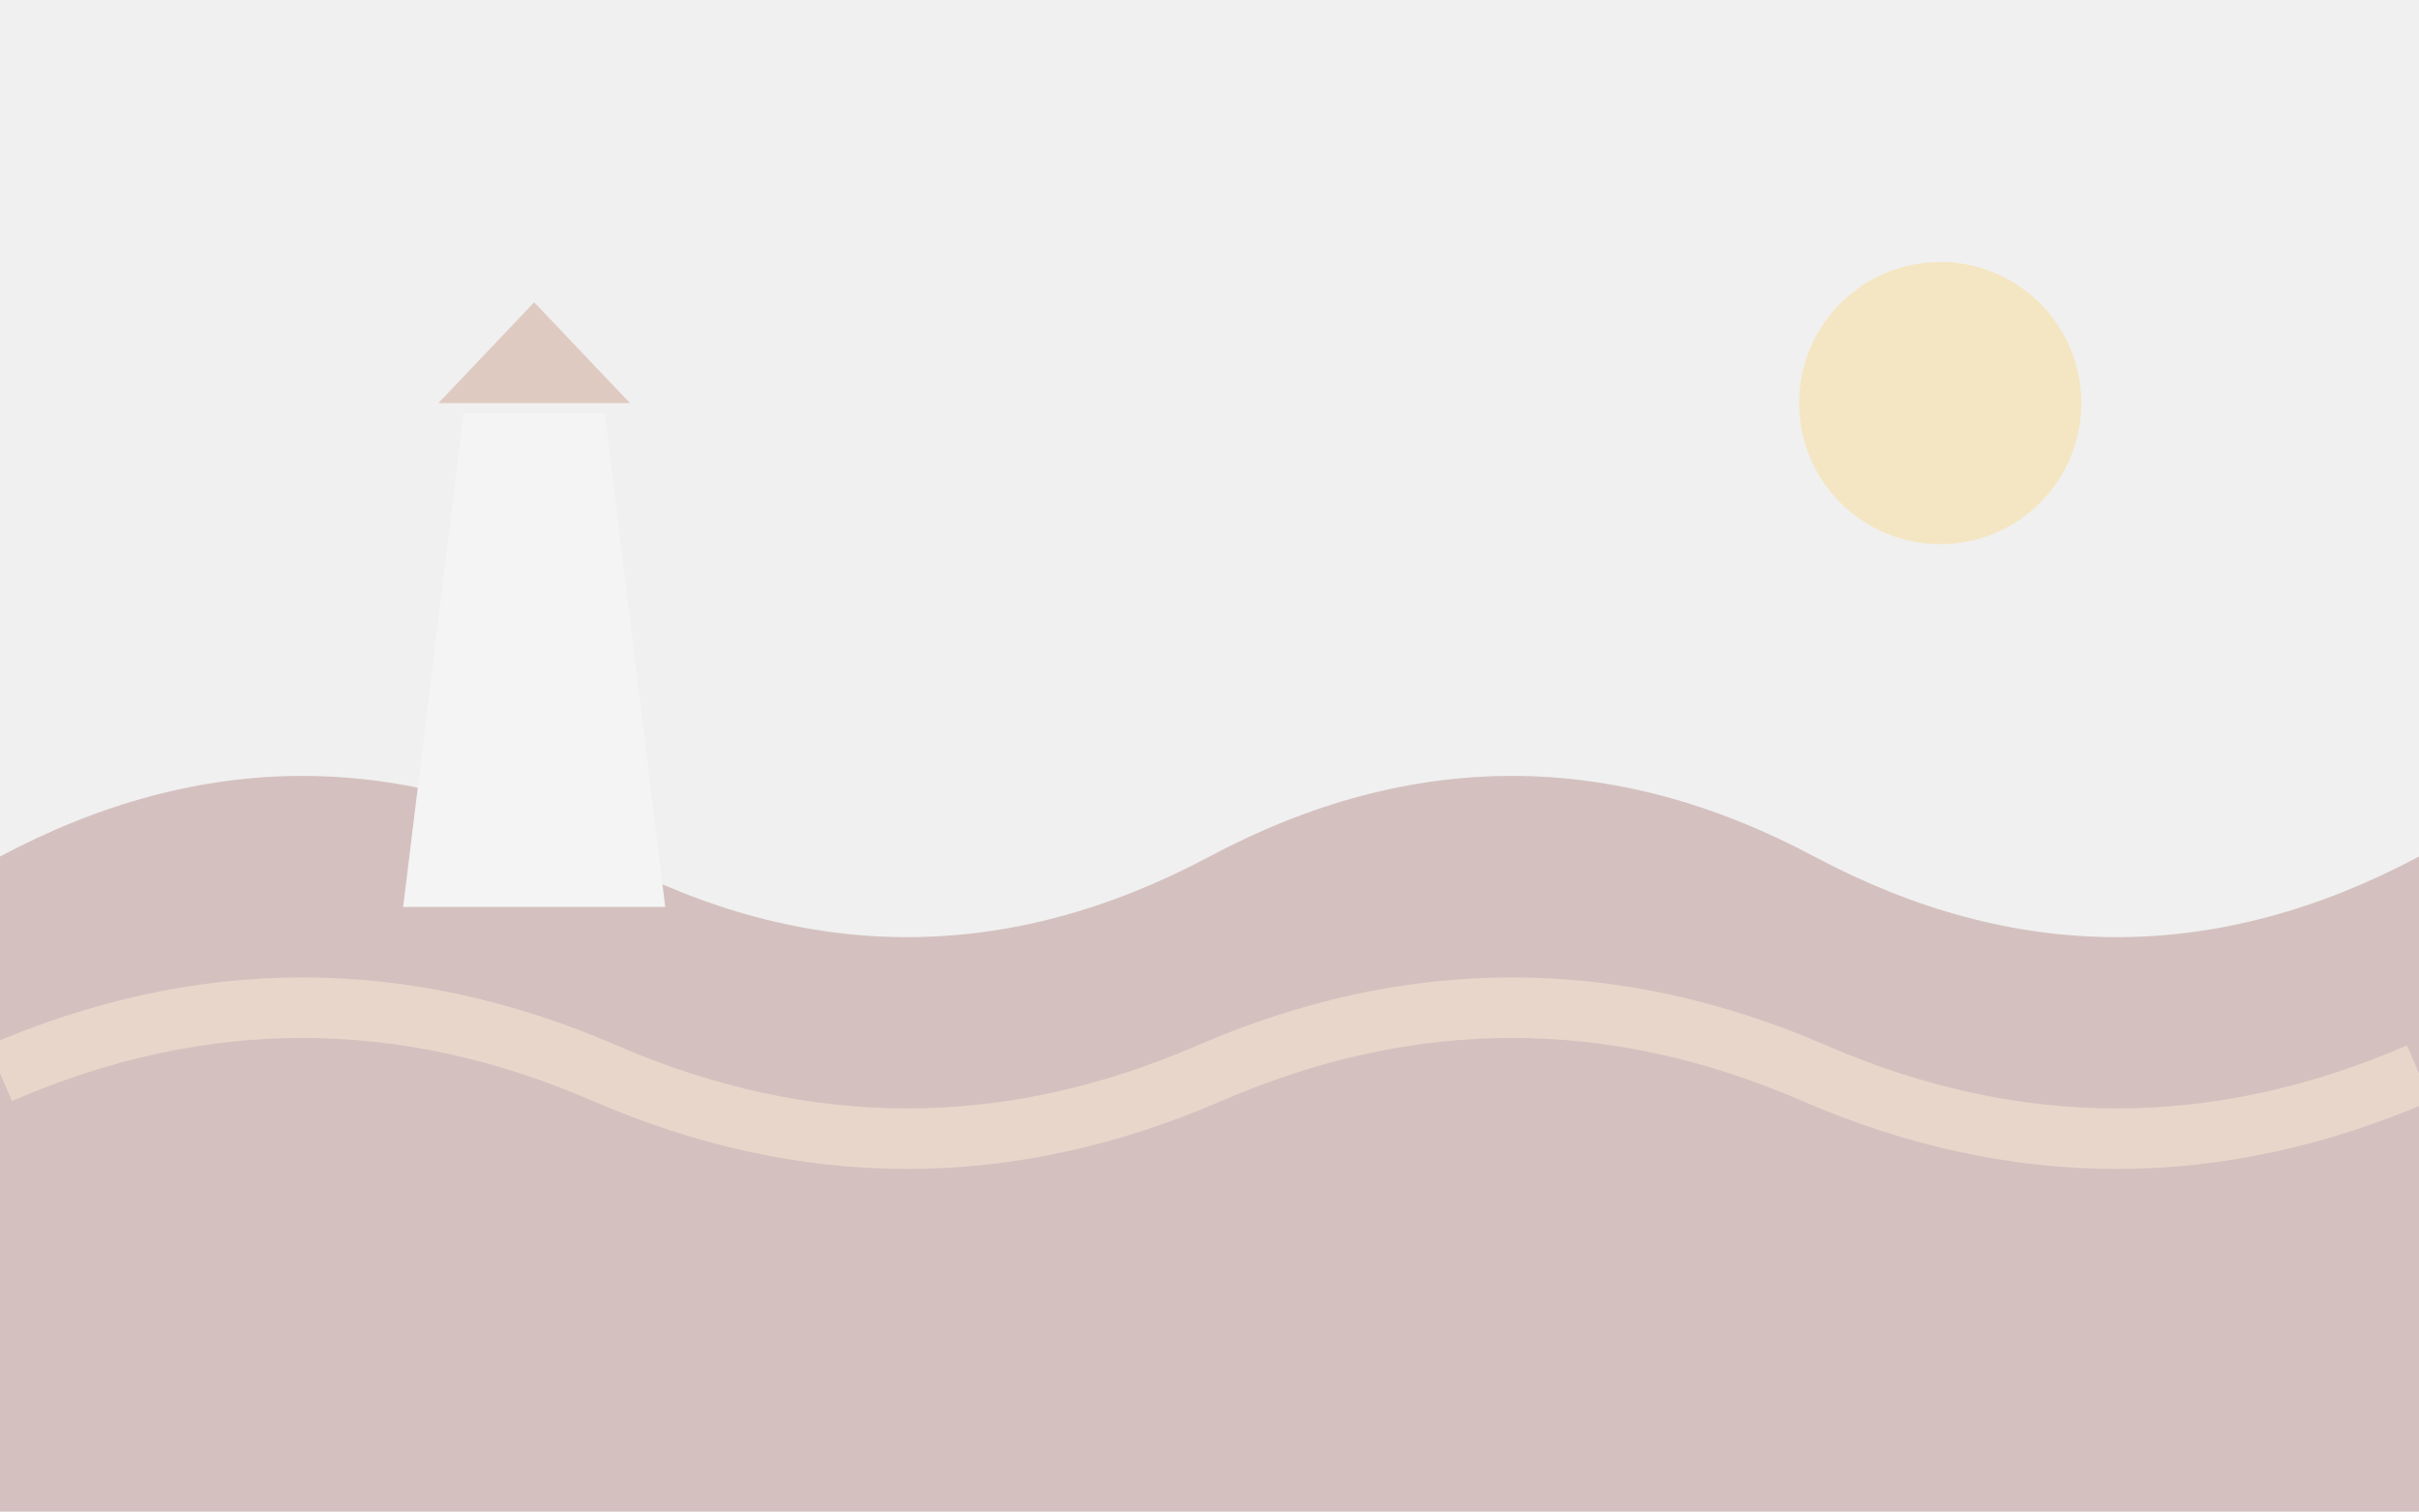
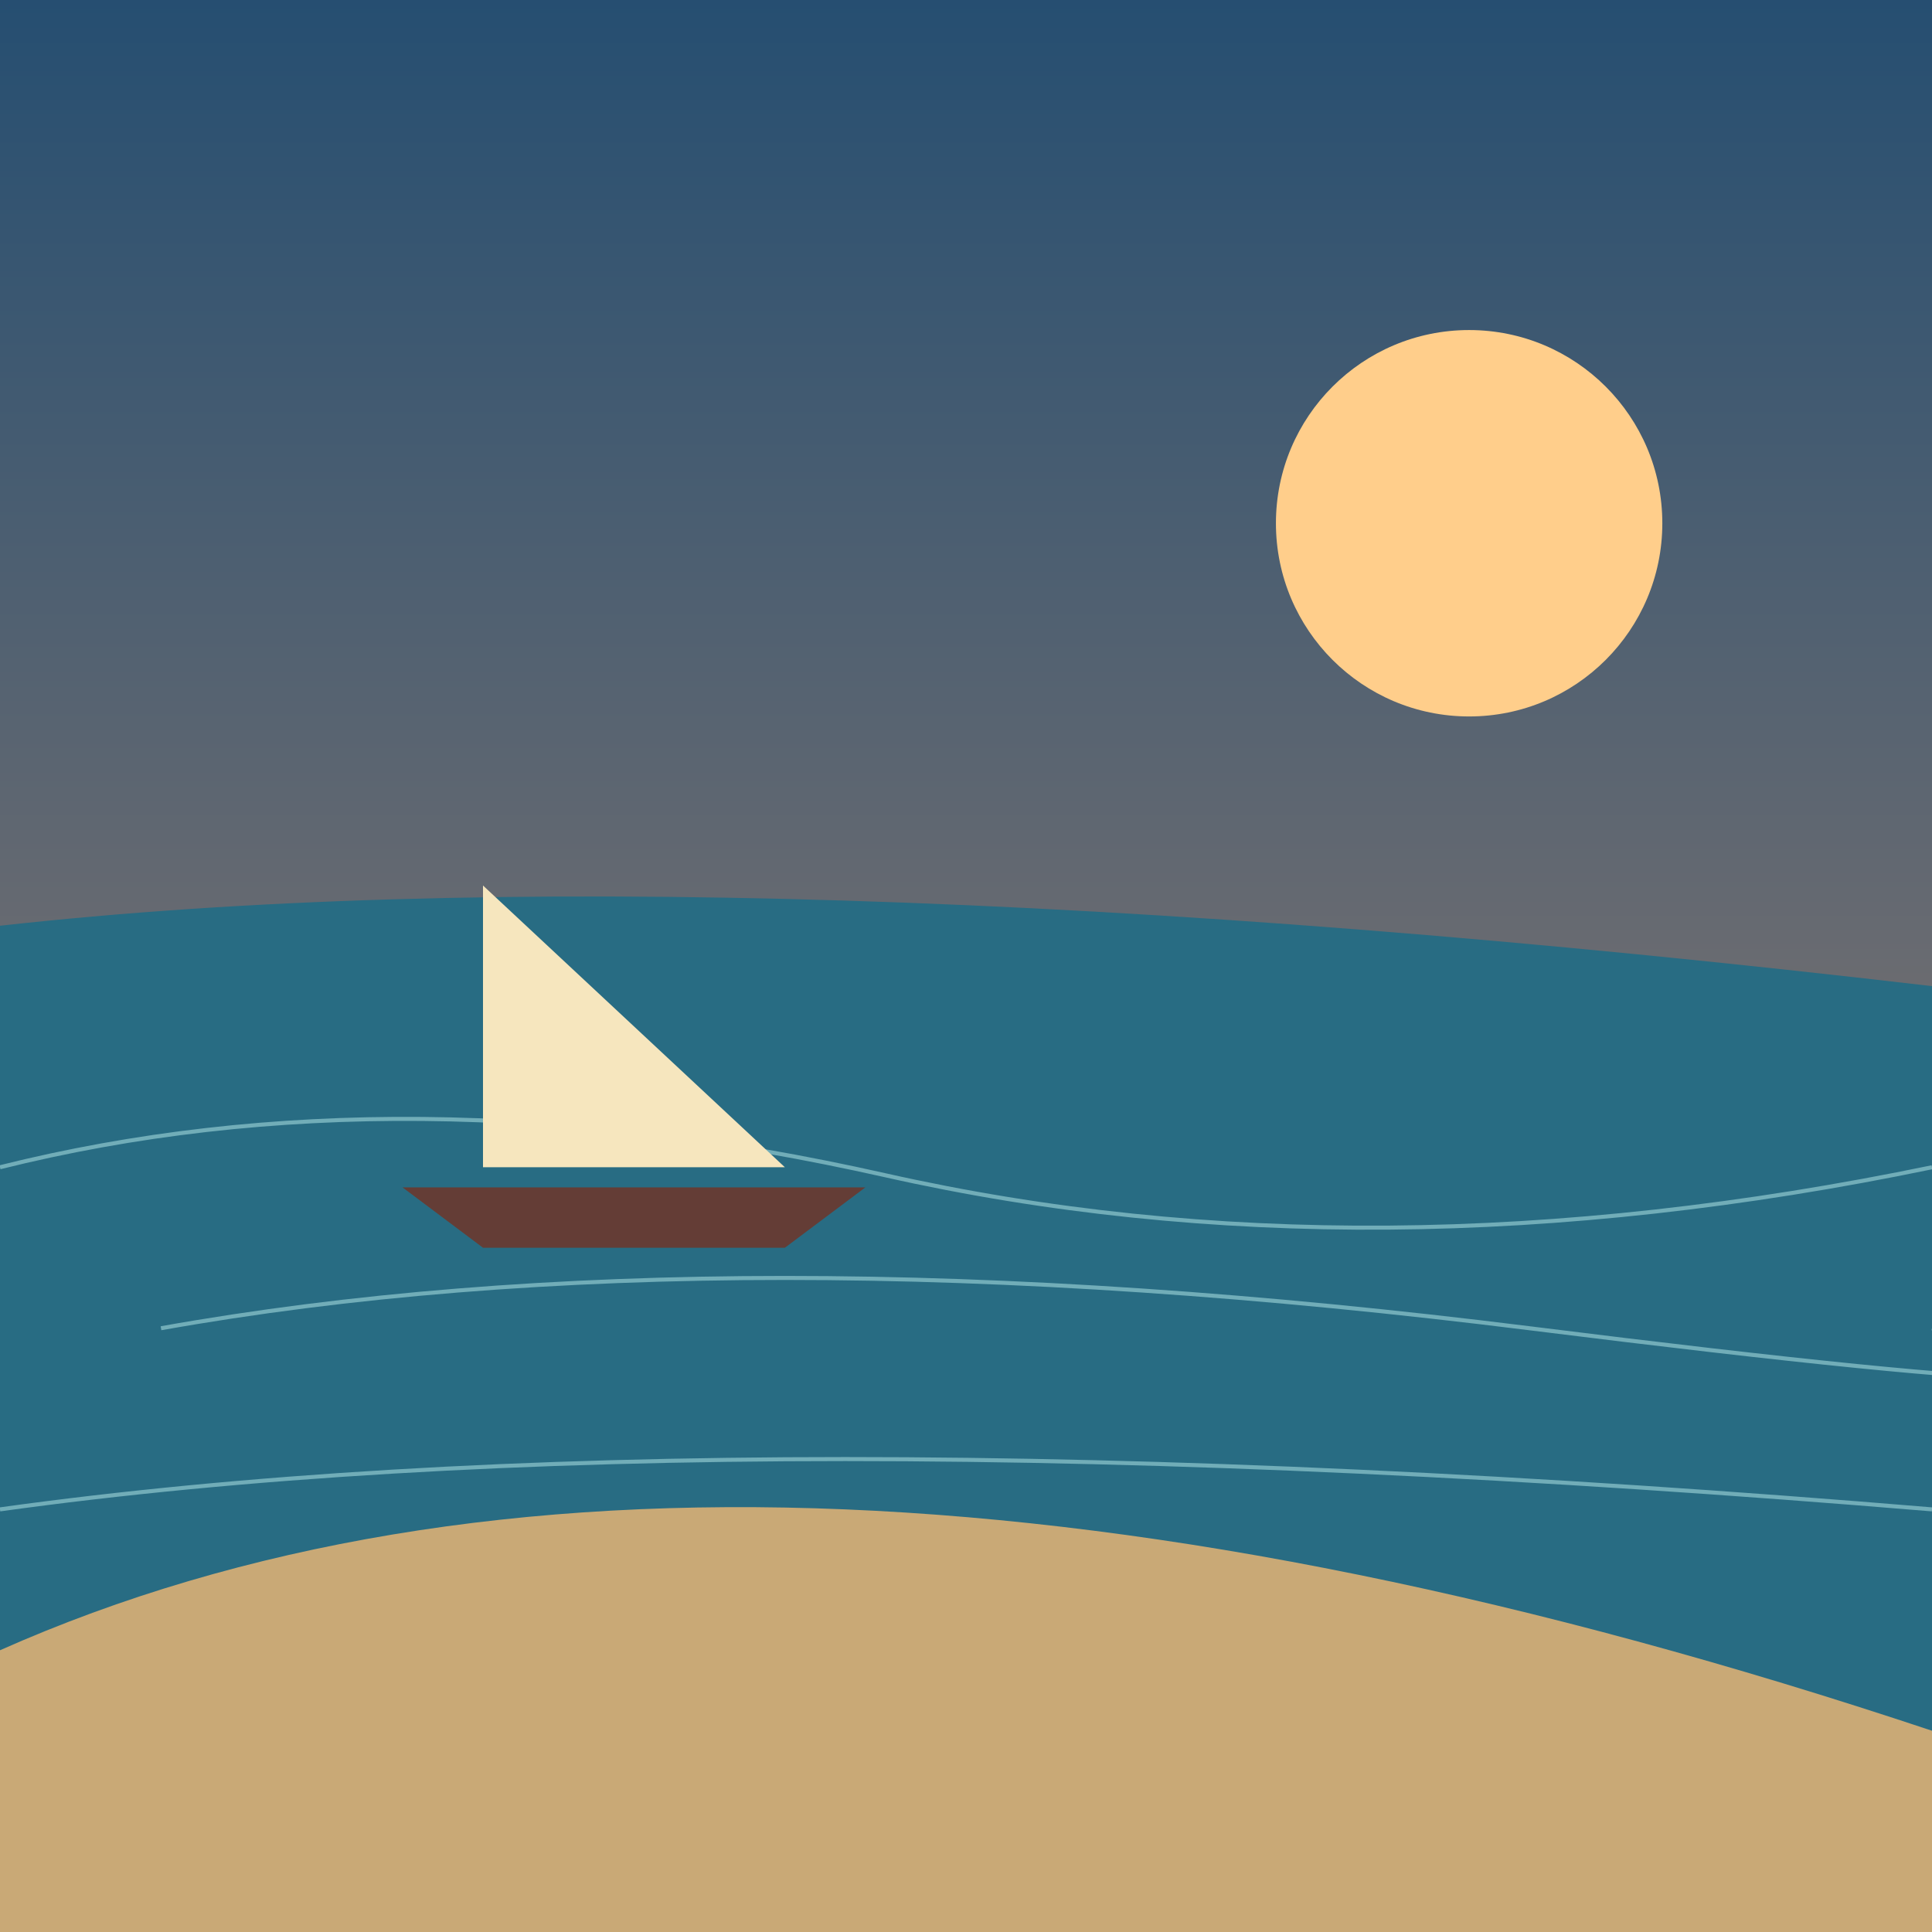
- <svg xmlns="http://www.w3.org/2000/svg" width="480" height="300" viewBox="0 0 480 300">
-   <g opacity=".27">
-     <circle cx="385" cy="80" r="28" fill="#ffcc48" />
-     <path d="M0 170q60-32 120 0t120 0t120 0t120 0v130H0" fill="#88443c" />
-     <path d="M0 213q60-26 120 0t120 0t120 0t120 0" stroke="#d59067" stroke-width="12" fill="none" />
-     <path d="m80 180 12-98h28l12 98Z" fill="#fff" />
-     <path d="M87 80h38l-19-20Z" fill="#b06441" />
+ <svg xmlns="http://www.w3.org/2000/svg" width="480" height="480" viewBox="0 0 480 480">
+   <defs>
+     <linearGradient id="sky" x2="0" y2="1">
+       <stop stop-color="#254e71" />
+       <stop offset="1" stop-color="#ad8870" />
+     </linearGradient>
+   </defs>
+   <rect width="480" height="480" fill="url(#sky)" />
+   <circle cx="365" cy="130" r="48" fill="#ffce8b" />
+   <path d="M0 230Q180 210 480 245V480H0" fill="#286c83" />
+   <g stroke="#a1d8dc" opacity=".6" fill="none">
+     <path d="M0 290Q100 265 220 292T480 290" />
+     <path d="M40 330Q180 305 380 330T480 330" />
+     <path d="M0 375Q180 350 480 375" />
  </g>
+   <path d="M0 410Q180 330 480 430V480H0" fill="#c9a976" />
+   <path d="M120 220v70h75Z" fill="#f6e6be" />
+   <path d="M100 295h115l-20 15h-75Z" fill="#643d36" />
</svg>
